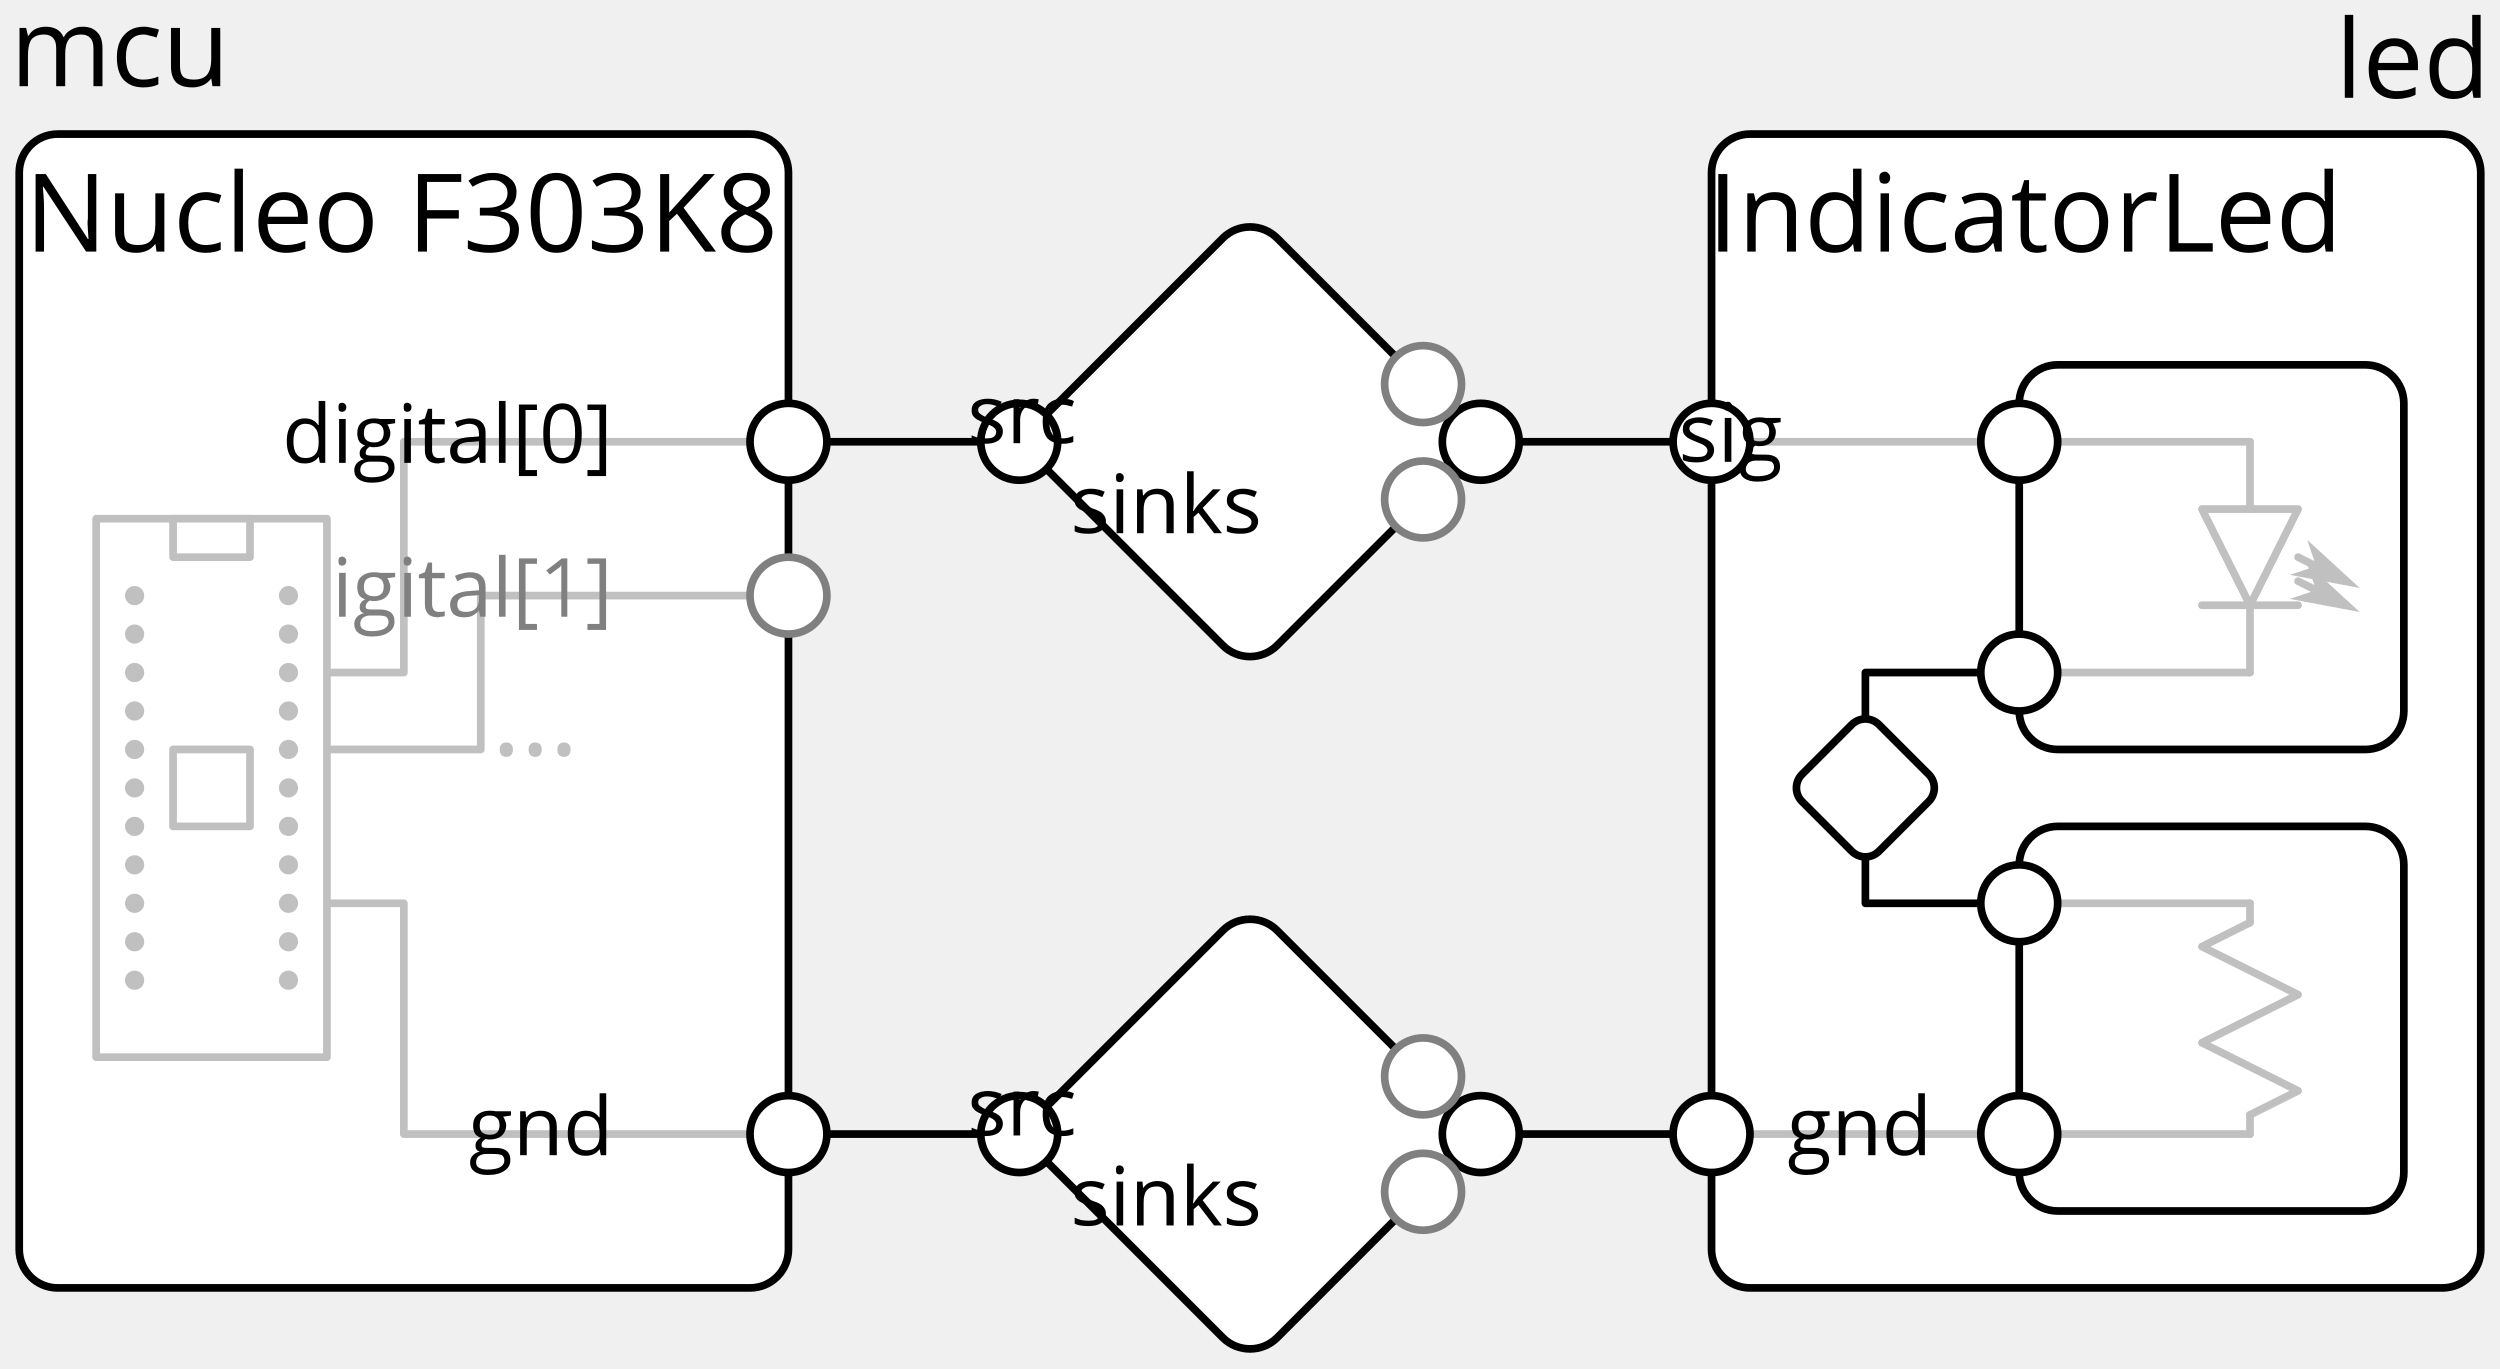
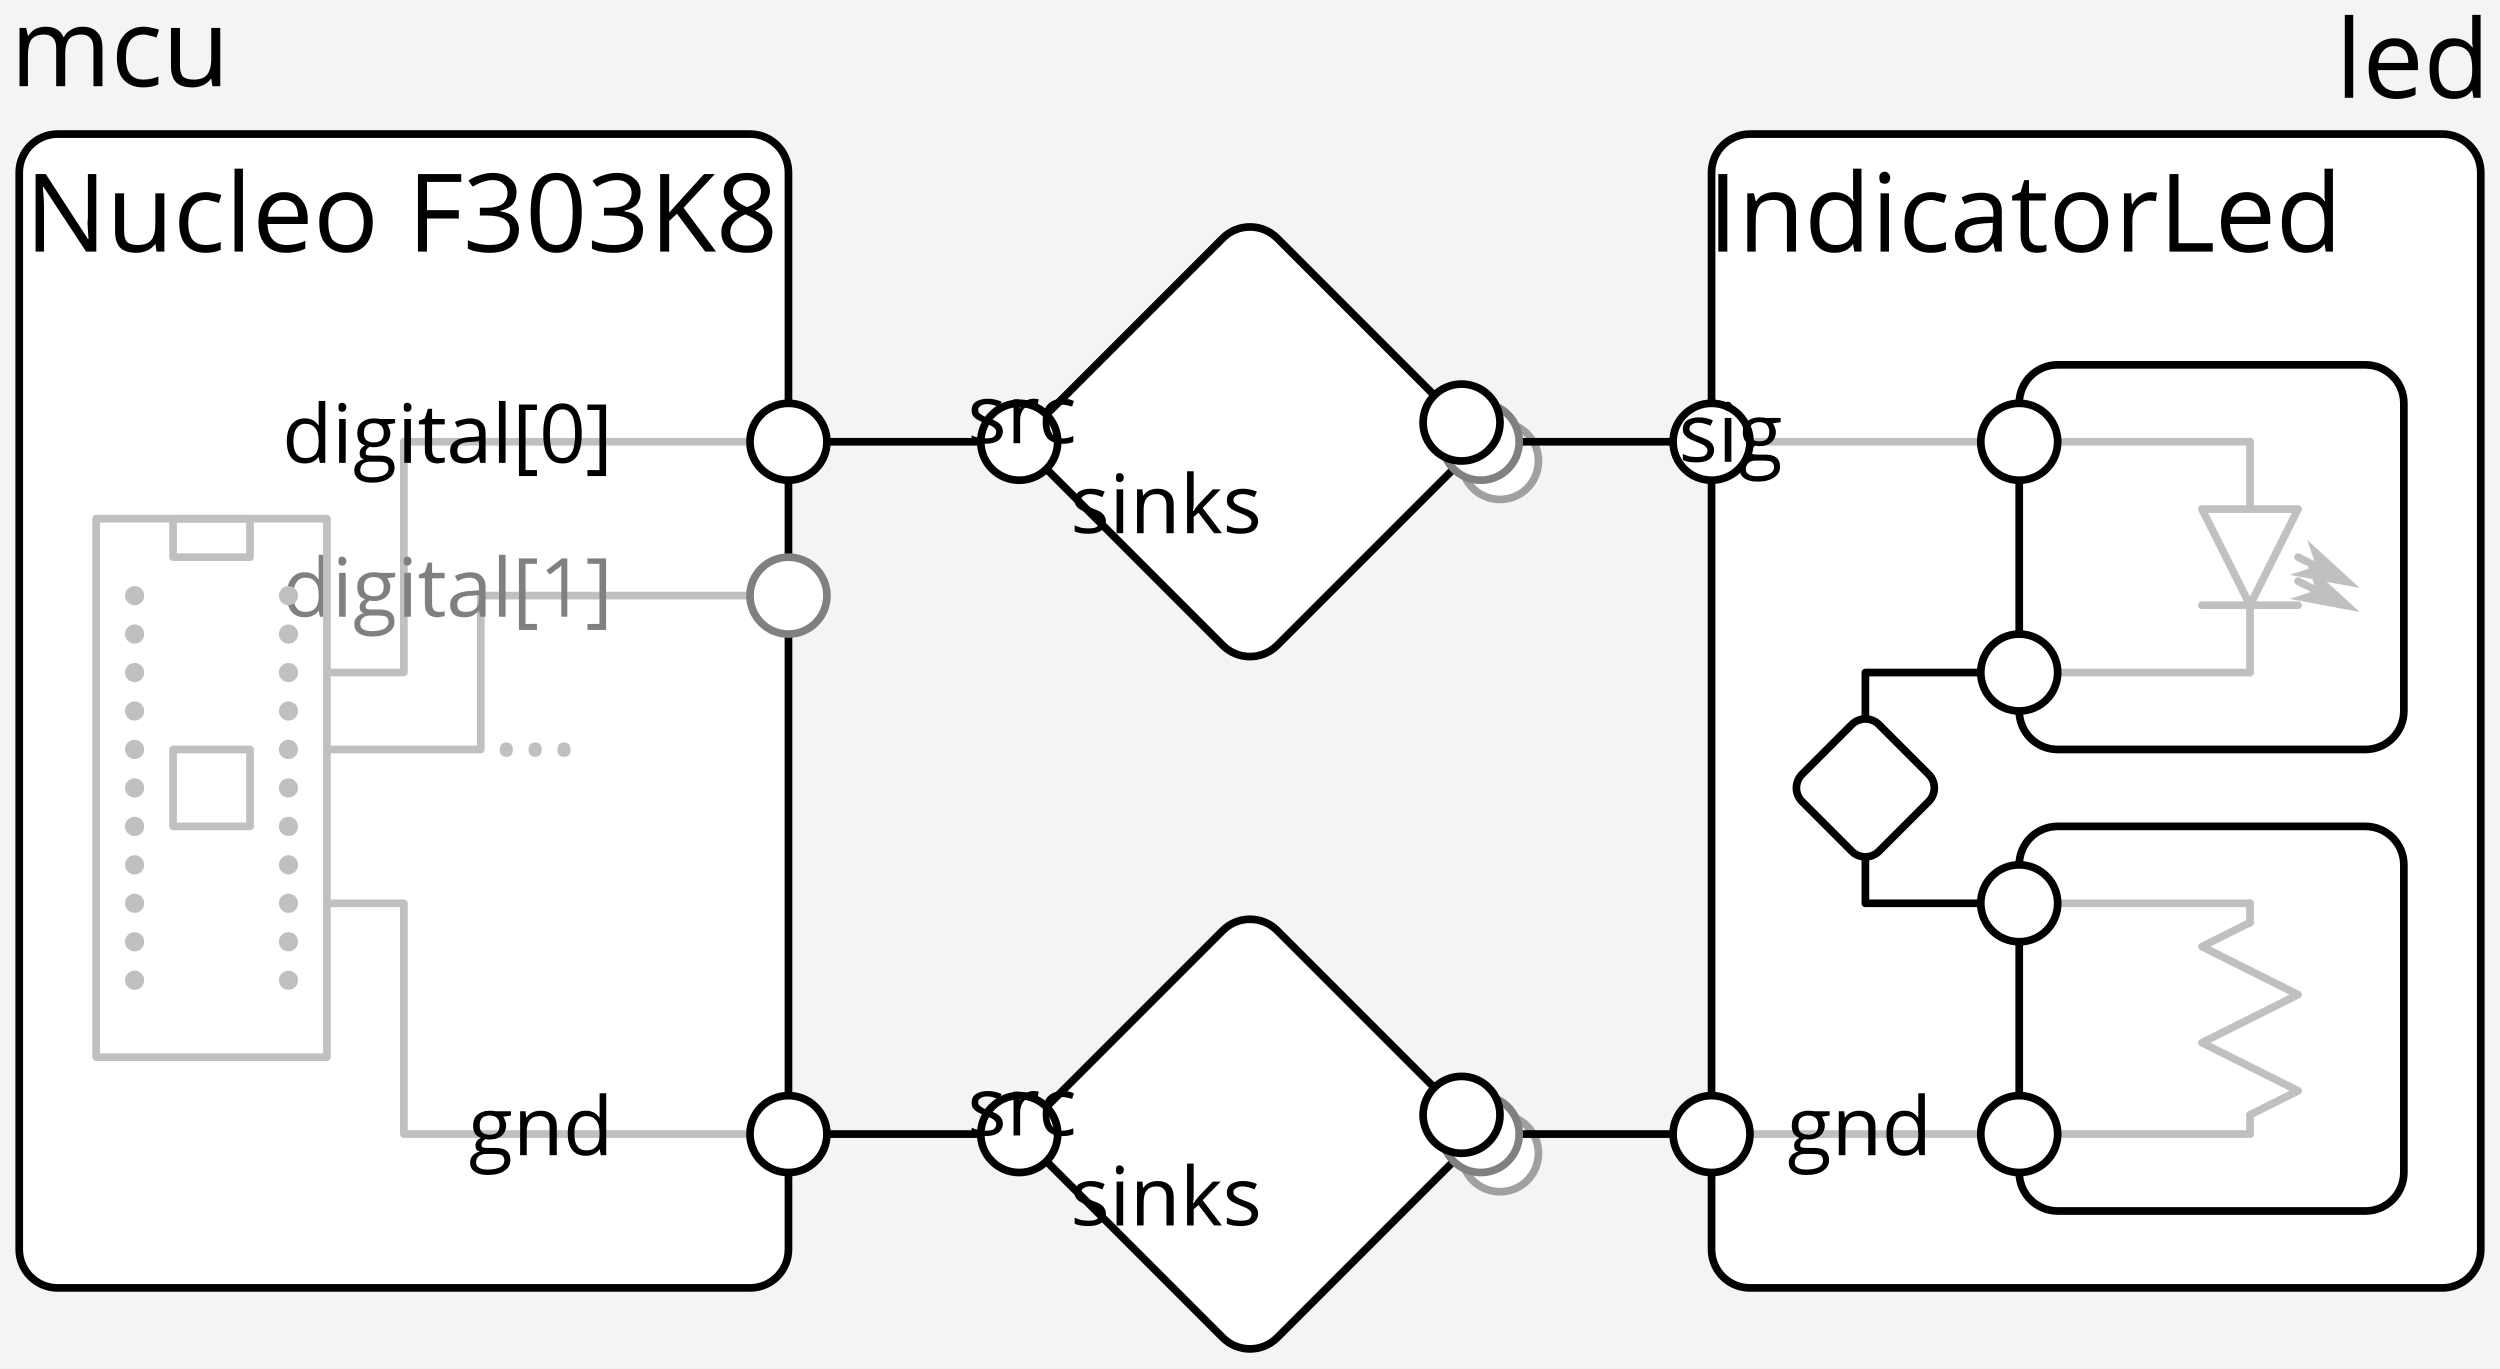
<svg xmlns="http://www.w3.org/2000/svg" id="svg8" version="1.1" viewBox="0 0 65 35.572" height="44.465mm" width="81.25mm">
  <defs id="defs2">
    <marker style="overflow:visible" id="Arrow1Mend" refX="0" refY="0" orient="auto">
      <path transform="matrix(-0.4,0,0,-0.4,-4,0)" style="fill:#c0c0c0;fill-opacity:1;fill-rule:evenodd;stroke:#c0c0c0;stroke-width:1pt;stroke-opacity:1" d="M 0,0 5,-5 -12.5,0 5,5 Z" id="path4255" />
    </marker>
    <marker style="overflow:visible" id="Arrow1Mend-4" refX="0" refY="0" orient="auto">
      <path transform="matrix(-0.4,0,0,-0.4,-4,0)" style="fill:#c0c0c0;fill-opacity:1;fill-rule:evenodd;stroke:#c0c0c0;stroke-width:1pt;stroke-opacity:1" d="M 0,0 5,-5 -12.5,0 5,5 Z" id="path4255-1" />
    </marker>
  </defs>
  <g transform="translate(-7.499998,-244.1141)" id="layer1">
+     <circle r="1" cy="256.1" cx="46.5" id="path4611-4-4-9-2-8-1-9" style="fill:#ffffff;fill-opacity:1;stroke:#808080;stroke-width:0.2;stroke-linecap:round;stroke-linejoin:round;stroke-miterlimit:4;stroke-dasharray:none;stroke-dashoffset:0;stroke-opacity:1" />
+     <circle r="1" cy="274.1" cx="46.5" id="path4611-4-4-9-2-8-1" style="fill:#ffffff;fill-opacity:1;stroke:#808080;stroke-width:0.2;stroke-linecap:round;stroke-linejoin:round;stroke-miterlimit:4;stroke-dasharray:none;stroke-dashoffset:0;stroke-opacity:1" />
+     <rect style="fill:#ffffff;fill-opacity:0.25;stroke:none;stroke-width:0.16;stroke-linecap:round;stroke-linejoin:round" id="rect982" width="65" height="35.572" x="7.5" y="244.114" />
    <path id="path4981-9-3-0-4-3-5" d="m 28,273.6 h 24" style="fill:none;stroke:#000000;stroke-width:0.2;stroke-linecap:round;stroke-linejoin:round;stroke-miterlimit:4;stroke-dasharray:none;stroke-opacity:1" />
    <path id="path4981-9-3-0-4-3" d="M 28,255.6 H 52" style="fill:none;stroke:#000000;stroke-width:0.2;stroke-linecap:round;stroke-linejoin:round;stroke-miterlimit:4;stroke-dasharray:none;stroke-opacity:1" />
    <rect ry="1" y="247.6" x="8" height="30" width="20" id="rect4520" style="fill:#ffffff;fill-opacity:1;stroke:#000000;stroke-width:0.2;stroke-linecap:round;stroke-linejoin:round;stroke-miterlimit:4;stroke-dasharray:none;stroke-dashoffset:0;stroke-opacity:1" />
    <path id="path6162" d="m 28,255.6 h -10 v 6 h -2" style="fill:none;stroke:#c0c0c0;stroke-width:0.2;stroke-linecap:round;stroke-linejoin:round;stroke-miterlimit:4;stroke-dasharray:none;stroke-opacity:1" />
    <path id="path6164" d="m 28,259.6 h -8 v 4 h -4" style="fill:none;stroke:#c0c0c0;stroke-width:0.2;stroke-linecap:round;stroke-linejoin:round;stroke-miterlimit:4;stroke-dasharray:none;stroke-opacity:1" />
    <path id="path6166" d="m 28,273.6 h -10 v -6 h -2" style="fill:none;stroke:#c0c0c0;stroke-width:0.2;stroke-linecap:round;stroke-linejoin:round;stroke-miterlimit:4;stroke-dasharray:none;stroke-opacity:1" />
    <text id="text4524" y="250.658" x="8.143" style="font-style:normal;font-variant:normal;font-weight:normal;font-stretch:normal;font-size:2.822px;line-height:1.25;font-family:'Open Sans';-inkscape-font-specification:'Open Sans, Normal';font-variant-ligatures:normal;font-variant-caps:normal;font-variant-numeric:normal;font-feature-settings:normal;text-align:start;letter-spacing:0px;word-spacing:0px;writing-mode:lr-tb;text-anchor:start;fill:#000000;fill-opacity:1;stroke:none;stroke-width:0.265" xml:space="preserve">
      <tspan id="tspan4526" style="font-style:normal;font-variant:normal;font-weight:normal;font-stretch:normal;font-size:2.822px;line-height:1.25;font-family:'Open Sans';-inkscape-font-specification:'Open Sans, Normal';font-variant-ligatures:normal;font-variant-caps:normal;font-variant-numeric:normal;font-feature-settings:normal;text-align:start;writing-mode:lr-tb;text-anchor:start;stroke-width:0.265" y="250.658" x="8.143">Nucleo F303K8</tspan>
    </text>
    <rect ry="1" y="247.6" x="52" height="30" width="20" id="rect4520-1" style="fill:#ffffff;fill-opacity:1;stroke:#000000;stroke-width:0.2;stroke-linecap:round;stroke-linejoin:round;stroke-miterlimit:4;stroke-dasharray:none;stroke-dashoffset:0;stroke-opacity:1" />
    <text id="text4524-9" y="246.355" x="7.757" style="font-style:normal;font-variant:normal;font-weight:normal;font-stretch:normal;font-size:2.822px;line-height:1.25;font-family:'Open Sans';-inkscape-font-specification:'Open Sans, Normal';font-variant-ligatures:normal;font-variant-caps:normal;font-variant-numeric:normal;font-feature-settings:normal;text-align:start;letter-spacing:0px;word-spacing:0px;writing-mode:lr-tb;text-anchor:start;fill:#000000;fill-opacity:1;stroke:none;stroke-width:0.265" xml:space="preserve">
      <tspan id="tspan4526-7" style="font-style:normal;font-variant:normal;font-weight:normal;font-stretch:normal;font-size:2.822px;line-height:1.25;font-family:'Open Sans';-inkscape-font-specification:'Open Sans, Normal';font-variant-ligatures:normal;font-variant-caps:normal;font-variant-numeric:normal;font-feature-settings:normal;text-align:start;writing-mode:lr-tb;text-anchor:start;stroke-width:0.265" y="246.355" x="7.757">mcu</tspan>
    </text>
    <text id="text4524-9-7" y="246.658" x="68.215" style="font-style:normal;font-variant:normal;font-weight:normal;font-stretch:normal;font-size:2.822px;line-height:1.25;font-family:sans-serif;-inkscape-font-specification:'sans-serif, Normal';font-variant-ligatures:normal;font-variant-caps:normal;font-variant-numeric:normal;font-feature-settings:normal;text-align:start;letter-spacing:0px;word-spacing:0px;writing-mode:lr-tb;text-anchor:start;fill:#000000;fill-opacity:1;stroke:none;stroke-width:0.265" xml:space="preserve">
      <tspan id="tspan4526-7-6" style="font-style:normal;font-variant:normal;font-weight:normal;font-stretch:normal;font-size:2.822px;line-height:1.25;font-family:'open sans';-inkscape-font-specification:'open sans';font-variant-ligatures:normal;font-variant-caps:normal;font-variant-numeric:normal;font-feature-settings:normal;text-align:start;writing-mode:lr-tb;text-anchor:start;stroke-width:0.265" y="246.658" x="68.215">led</tspan>
    </text>
    <text id="text4524-3" y="250.658" x="61.983" style="font-style:normal;font-variant:normal;font-weight:normal;font-stretch:normal;font-size:2.822px;line-height:1.25;font-family:sans-serif;-inkscape-font-specification:'sans-serif, Normal';font-variant-ligatures:normal;font-variant-caps:normal;font-variant-numeric:normal;font-feature-settings:normal;text-align:start;letter-spacing:0px;word-spacing:0px;writing-mode:lr-tb;text-anchor:start;fill:#000000;fill-opacity:1;stroke:none;stroke-width:0.265" xml:space="preserve">
      <tspan id="tspan4526-74" style="font-style:normal;font-variant:normal;font-weight:normal;font-stretch:normal;font-size:2.822px;line-height:1.25;font-family:'open sans';-inkscape-font-specification:'open sans';font-variant-ligatures:normal;font-variant-caps:normal;font-variant-numeric:normal;font-feature-settings:normal;text-align:center;writing-mode:lr-tb;text-anchor:middle;stroke-width:0.265" y="250.658" x="61.983">IndicatorLed</tspan>
    </text>
    <circle r="1" cy="255.6" cx="28" id="path4611" style="fill:#ffffff;fill-opacity:1;stroke:#000000;stroke-width:0.2;stroke-linecap:round;stroke-linejoin:round;stroke-miterlimit:4;stroke-dasharray:none;stroke-dashoffset:0;stroke-opacity:1" />
    <circle r="1" cy="259.6" cx="28" id="path4611-4" style="fill:#ffffff;fill-opacity:1;stroke:#808080;stroke-width:0.2;stroke-linecap:round;stroke-linejoin:round;stroke-miterlimit:4;stroke-dasharray:none;stroke-dashoffset:0;stroke-opacity:1" />
    <circle r="1" cy="273.6" cx="28" id="path4611-4-4-9" style="fill:#ffffff;fill-opacity:1;stroke:#000000;stroke-width:0.2;stroke-linecap:round;stroke-linejoin:round;stroke-miterlimit:4;stroke-dasharray:none;stroke-dashoffset:0;stroke-opacity:1" />
    <text id="text4524-9-0" y="274.15" x="26.183" style="font-style:normal;font-variant:normal;font-weight:normal;font-stretch:normal;font-size:2.117px;line-height:1.25;font-family:'Open Sans';-inkscape-font-specification:'Open Sans, Normal';font-variant-ligatures:normal;font-variant-caps:normal;font-variant-numeric:normal;font-feature-settings:normal;text-align:end;letter-spacing:0px;word-spacing:0px;writing-mode:lr-tb;text-anchor:end;fill:#000000;fill-opacity:1;stroke:none;stroke-width:0.265" xml:space="preserve">
      <tspan id="tspan4526-7-4" style="font-style:normal;font-variant:normal;font-weight:normal;font-stretch:normal;font-size:2.117px;line-height:1.25;font-family:'Open Sans';-inkscape-font-specification:'Open Sans, Normal';font-variant-ligatures:normal;font-variant-caps:normal;font-variant-numeric:normal;font-feature-settings:normal;text-align:end;writing-mode:lr-tb;text-anchor:end;stroke-width:0.265" y="274.15" x="26.183">gnd</tspan>
    </text>
    <text id="text4524-9-0-4" y="256.15" x="26.174" style="font-style:normal;font-variant:normal;font-weight:normal;font-stretch:normal;font-size:2.117px;line-height:1.25;font-family:'Open Sans';-inkscape-font-specification:'Open Sans, Normal';font-variant-ligatures:normal;font-variant-caps:normal;font-variant-numeric:normal;font-feature-settings:normal;text-align:end;letter-spacing:0px;word-spacing:0px;writing-mode:lr-tb;text-anchor:end;fill:#000000;fill-opacity:1;stroke:none;stroke-width:0.265" xml:space="preserve">
      <tspan id="tspan4526-7-4-7" style="font-style:normal;font-variant:normal;font-weight:normal;font-stretch:normal;font-size:2.117px;line-height:1.25;font-family:'Open Sans';-inkscape-font-specification:'Open Sans, Normal';font-variant-ligatures:normal;font-variant-caps:normal;font-variant-numeric:normal;font-feature-settings:normal;text-align:end;writing-mode:lr-tb;text-anchor:end;stroke-width:0.265" y="256.15" x="26.174">digital[0]</tspan>
    </text>
    <text id="text4524-9-0-4-6" y="260.15" x="26.174" style="font-style:normal;font-variant:normal;font-weight:normal;font-stretch:normal;font-size:2.117px;line-height:1.25;font-family:'Open Sans';-inkscape-font-specification:'Open Sans, Normal';font-variant-ligatures:normal;font-variant-caps:normal;font-variant-numeric:normal;font-feature-settings:normal;text-align:end;letter-spacing:0px;word-spacing:0px;writing-mode:lr-tb;text-anchor:end;fill:#808080;fill-opacity:1;stroke:none;stroke-width:0.265" xml:space="preserve">
      <tspan id="tspan4526-7-4-7-7" style="font-style:normal;font-variant:normal;font-weight:normal;font-stretch:normal;font-size:2.117px;line-height:1.25;font-family:'Open Sans';-inkscape-font-specification:'Open Sans, Normal';font-variant-ligatures:normal;font-variant-caps:normal;font-variant-numeric:normal;font-feature-settings:normal;text-align:end;writing-mode:lr-tb;text-anchor:end;fill:#808080;fill-opacity:1;stroke-width:0.265" y="260.15" x="26.174">digital[1]</tspan>
    </text>
    <text id="text4524-9-0-4-6-0" y="263.747" x="26.208" style="font-style:normal;font-variant:normal;font-weight:normal;font-stretch:normal;font-size:2.822px;line-height:1.25;font-family:sans-serif;-inkscape-font-specification:'sans-serif, Normal';font-variant-ligatures:normal;font-variant-caps:normal;font-variant-numeric:normal;font-feature-settings:normal;text-align:end;letter-spacing:0px;word-spacing:0px;writing-mode:lr-tb;text-anchor:end;fill:#808080;fill-opacity:1;stroke:none;stroke-width:0.265" xml:space="preserve">
      <tspan id="tspan4526-7-4-7-7-3" style="font-style:normal;font-variant:normal;font-weight:normal;font-stretch:normal;font-size:2.822px;line-height:1.25;font-family:'Open Sans';-inkscape-font-specification:'Open Sans';font-variant-ligatures:normal;font-variant-caps:normal;font-variant-numeric:normal;font-feature-settings:normal;text-align:end;writing-mode:lr-tb;text-anchor:end;fill:#c0c0c0;fill-opacity:1;stroke-width:0.265" y="263.747" x="26.208">...</tspan>
    </text>
    <rect transform="rotate(-45)" ry="1" y="217.506" x="-169.423" height="8.485" width="8.485" id="rect4816" style="fill:#ffffff;fill-opacity:1;stroke:#000000;stroke-width:0.2;stroke-linecap:round;stroke-linejoin:round;stroke-miterlimit:4;stroke-dasharray:none;stroke-dashoffset:0;stroke-opacity:1" />
    <circle r="1" cy="273.6" cx="34" id="path4611-4-4-9-2" style="fill:#ffffff;fill-opacity:1;stroke:#000000;stroke-width:0.2;stroke-linecap:round;stroke-linejoin:round;stroke-miterlimit:4;stroke-dasharray:none;stroke-dashoffset:0;stroke-opacity:1" />
-     <circle r="1" cy="273.6" cx="46" id="path4611-4-4-9-2-8" style="fill:#ffffff;fill-opacity:1;stroke:#000000;stroke-width:0.2;stroke-linecap:round;stroke-linejoin:round;stroke-miterlimit:4;stroke-dasharray:none;stroke-dashoffset:0;stroke-opacity:1" />
-     <circle r="1" cy="275.1" cx="44.5" id="path4611-4-4-9-2-8-1" style="fill:#ffffff;fill-opacity:1;stroke:#808080;stroke-width:0.2;stroke-linecap:round;stroke-linejoin:round;stroke-miterlimit:4;stroke-dasharray:none;stroke-dashoffset:0;stroke-opacity:1" />
-     <circle r="1" cy="272.1" cx="44.5" id="path4611-4-4-9-2-8-1-3" style="fill:#ffffff;fill-opacity:1;stroke:#808080;stroke-width:0.2;stroke-linecap:round;stroke-linejoin:round;stroke-miterlimit:4;stroke-dasharray:none;stroke-dashoffset:0;stroke-opacity:1" />
+     <circle r="1" cy="273.6" cx="46" id="path4611-4-4-9-2-8-1-3" style="fill:#ffffff;fill-opacity:1;stroke:#808080;stroke-width:0.2;stroke-linecap:round;stroke-linejoin:round;stroke-miterlimit:4;stroke-dasharray:none;stroke-dashoffset:0;stroke-opacity:1" />
+     <circle r="1" cy="273.1" cx="45.5" id="path4611-4-4-9-2-8" style="fill:#ffffff;fill-opacity:1;stroke:#000000;stroke-width:0.2;stroke-linecap:round;stroke-linejoin:round;stroke-miterlimit:4;stroke-dasharray:none;stroke-dashoffset:0;stroke-opacity:1" />
    <text id="text4524-9-0-0-6" y="273.637" x="38.243" style="font-style:normal;font-variant:normal;font-weight:normal;font-stretch:normal;font-size:2.117px;line-height:1.25;font-family:'Open Sans';-inkscape-font-specification:'Open Sans, Normal';font-variant-ligatures:normal;font-variant-caps:normal;font-variant-numeric:normal;font-feature-settings:normal;text-align:end;letter-spacing:0px;word-spacing:0px;writing-mode:lr-tb;text-anchor:end;fill:#000000;fill-opacity:1;stroke:none;stroke-width:0.265" xml:space="preserve">
      <tspan id="tspan4526-7-4-9-5" style="font-style:normal;font-variant:normal;font-weight:normal;font-stretch:normal;font-size:2.117px;line-height:1.25;font-family:'Open Sans';-inkscape-font-specification:'Open Sans, Normal';font-variant-ligatures:normal;font-variant-caps:normal;font-variant-numeric:normal;font-feature-settings:normal;text-align:end;writing-mode:lr-tb;text-anchor:end;stroke-width:0.265" y="273.637" x="38.243">src</tspan>
    </text>
    <text id="text4524-9-0-0-6-0" y="275.977" x="43.046" style="font-style:normal;font-variant:normal;font-weight:normal;font-stretch:normal;font-size:2.117px;line-height:1.25;font-family:'Open Sans';-inkscape-font-specification:'Open Sans, Normal';font-variant-ligatures:normal;font-variant-caps:normal;font-variant-numeric:normal;font-feature-settings:normal;text-align:end;letter-spacing:0px;word-spacing:0px;writing-mode:lr-tb;text-anchor:end;fill:#000000;fill-opacity:1;stroke:none;stroke-width:0.265" xml:space="preserve">
      <tspan id="tspan4526-7-4-9-5-9" style="font-style:normal;font-variant:normal;font-weight:normal;font-stretch:normal;font-size:2.117px;line-height:1.25;font-family:'Open Sans';-inkscape-font-specification:'Open Sans, Normal';font-variant-ligatures:normal;font-variant-caps:normal;font-variant-numeric:normal;font-feature-settings:normal;text-align:end;writing-mode:lr-tb;text-anchor:end;stroke-width:0.265" y="275.977" x="43.046">sinks</tspan>
    </text>
    <rect transform="rotate(-45)" ry="1" y="204.778" x="-156.695" height="8.485" width="8.485" id="rect4816-7" style="fill:#ffffff;fill-opacity:1;stroke:#000000;stroke-width:0.2;stroke-linecap:round;stroke-linejoin:round;stroke-miterlimit:4;stroke-dasharray:none;stroke-dashoffset:0;stroke-opacity:1" />
    <circle r="1" cy="255.6" cx="34" id="path4611-4-4-9-2-9" style="fill:#ffffff;fill-opacity:1;stroke:#000000;stroke-width:0.2;stroke-linecap:round;stroke-linejoin:round;stroke-miterlimit:4;stroke-dasharray:none;stroke-dashoffset:0;stroke-opacity:1" />
-     <circle r="1" cy="255.6" cx="46" id="path4611-4-4-9-2-8-2" style="fill:#ffffff;fill-opacity:1;stroke:#000000;stroke-width:0.2;stroke-linecap:round;stroke-linejoin:round;stroke-miterlimit:4;stroke-dasharray:none;stroke-dashoffset:0;stroke-opacity:1" />
-     <circle r="1" cy="257.1" cx="44.5" id="path4611-4-4-9-2-8-1-9" style="fill:#ffffff;fill-opacity:1;stroke:#808080;stroke-width:0.2;stroke-linecap:round;stroke-linejoin:round;stroke-miterlimit:4;stroke-dasharray:none;stroke-dashoffset:0;stroke-opacity:1" />
-     <circle r="1" cy="254.1" cx="44.5" id="path4611-4-4-9-2-8-1-3-4" style="fill:#ffffff;fill-opacity:1;stroke:#808080;stroke-width:0.2;stroke-linecap:round;stroke-linejoin:round;stroke-miterlimit:4;stroke-dasharray:none;stroke-dashoffset:0;stroke-opacity:1" />
+     <circle r="1" cy="255.6" cx="46" id="path4611-4-4-9-2-8-1-3-4" style="fill:#ffffff;fill-opacity:1;stroke:#808080;stroke-width:0.2;stroke-linecap:round;stroke-linejoin:round;stroke-miterlimit:4;stroke-dasharray:none;stroke-dashoffset:0;stroke-opacity:1" />
    <text id="text4524-9-0-0-6-3" y="255.637" x="38.243" style="font-style:normal;font-variant:normal;font-weight:normal;font-stretch:normal;font-size:2.117px;line-height:1.25;font-family:'Open Sans';-inkscape-font-specification:'Open Sans, Normal';font-variant-ligatures:normal;font-variant-caps:normal;font-variant-numeric:normal;font-feature-settings:normal;text-align:end;letter-spacing:0px;word-spacing:0px;writing-mode:lr-tb;text-anchor:end;fill:#000000;fill-opacity:1;stroke:none;stroke-width:0.265" xml:space="preserve">
      <tspan id="tspan4526-7-4-9-5-3" style="font-style:normal;font-variant:normal;font-weight:normal;font-stretch:normal;font-size:2.117px;line-height:1.25;font-family:'Open Sans';-inkscape-font-specification:'Open Sans, Normal';font-variant-ligatures:normal;font-variant-caps:normal;font-variant-numeric:normal;font-feature-settings:normal;text-align:end;writing-mode:lr-tb;text-anchor:end;stroke-width:0.265" y="255.637" x="38.243">src</tspan>
    </text>
    <text id="text4524-9-0-0-6-0-3" y="257.977" x="43.046" style="font-style:normal;font-variant:normal;font-weight:normal;font-stretch:normal;font-size:2.117px;line-height:1.25;font-family:'Open Sans';-inkscape-font-specification:'Open Sans, Normal';font-variant-ligatures:normal;font-variant-caps:normal;font-variant-numeric:normal;font-feature-settings:normal;text-align:end;letter-spacing:0px;word-spacing:0px;writing-mode:lr-tb;text-anchor:end;fill:#000000;fill-opacity:1;stroke:none;stroke-width:0.265" xml:space="preserve">
      <tspan id="tspan4526-7-4-9-5-9-3" style="font-style:normal;font-variant:normal;font-weight:normal;font-stretch:normal;font-size:2.117px;line-height:1.25;font-family:'Open Sans';-inkscape-font-specification:'Open Sans, Normal';font-variant-ligatures:normal;font-variant-caps:normal;font-variant-numeric:normal;font-feature-settings:normal;text-align:end;writing-mode:lr-tb;text-anchor:end;stroke-width:0.265" y="257.977" x="43.046">sinks</tspan>
    </text>
    <path id="path4981-9-3-0" d="m 52,273.6 h 8" style="fill:none;stroke:#c0c0c0;stroke-width:0.2;stroke-linecap:round;stroke-linejoin:round;stroke-miterlimit:4;stroke-dasharray:none;stroke-opacity:1" />
    <circle r="1" cy="273.6" cx="52" id="path4611-4-4-9-4" style="fill:#ffffff;fill-opacity:1;stroke:#000000;stroke-width:0.2;stroke-linecap:round;stroke-linejoin:round;stroke-miterlimit:4;stroke-dasharray:none;stroke-dashoffset:0;stroke-opacity:1" />
    <rect ry="1" y="265.6" x="60" height="10" width="10" id="rect4520-0" style="fill:#ffffff;fill-opacity:1;stroke:#000000;stroke-width:0.2;stroke-linecap:round;stroke-linejoin:round;stroke-miterlimit:4;stroke-dasharray:none;stroke-dashoffset:0;stroke-opacity:1" />
    <rect ry="1" y="253.6" x="60" height="10" width="10" id="rect4520-0-8" style="fill:#ffffff;fill-opacity:1;stroke:#000000;stroke-width:0.2;stroke-linecap:round;stroke-linejoin:round;stroke-miterlimit:4;stroke-dasharray:none;stroke-dashoffset:0;stroke-opacity:1" />
    <path id="path4981-9-3-0-4" d="M 52,255.6 H 60" style="fill:none;stroke:#c0c0c0;stroke-width:0.2;stroke-linecap:round;stroke-linejoin:round;stroke-miterlimit:4;stroke-dasharray:none;stroke-opacity:1" />
    <circle r="1" cy="255.6" cx="52" id="path4611-4-4-9-4-5" style="fill:#ffffff;fill-opacity:1;stroke:#000000;stroke-width:0.2;stroke-linecap:round;stroke-linejoin:round;stroke-miterlimit:4;stroke-dasharray:none;stroke-dashoffset:0;stroke-opacity:1" />
    <path id="path5207" d="m 60,261.6 h -4 v 6 h 4" style="fill:none;stroke:#000000;stroke-width:0.2;stroke-linecap:round;stroke-linejoin:round;stroke-miterlimit:4;stroke-dasharray:none;stroke-opacity:1" />
    <rect transform="rotate(-45)" ry="0.5" y="225.284" x="-148.917" height="2.828" width="2.828" id="rect4816-8" style="fill:#ffffff;fill-opacity:1;stroke:#000000;stroke-width:0.2;stroke-linecap:round;stroke-linejoin:round;stroke-miterlimit:4;stroke-dasharray:none;stroke-dashoffset:0;stroke-opacity:1" />
    <g style="stroke:#c0c0c0;stroke-width:2.835;stroke-miterlimit:4;stroke-dasharray:none;stroke-opacity:1" id="g6019" transform="matrix(0,0.07055556,-0.07055556,0,70.25,249.85)">
      <path style="fill:none;fill-rule:evenodd;stroke:#c0c0c0;stroke-width:2.835;stroke-linecap:round;stroke-linejoin:round;stroke-miterlimit:4;stroke-dasharray:none;stroke-opacity:1" d="m 81.496,60.236 24.803,3e-6" id="path4138" />
      <path style="fill:none;fill-rule:evenodd;stroke:#c0c0c0;stroke-width:2.835;stroke-linecap:round;stroke-linejoin:round;stroke-miterlimit:4;stroke-dasharray:none;stroke-opacity:1" d="m 141.732,60.236 24.803,-3e-6" id="path4138-6" />
      <path style="fill:none;fill-rule:evenodd;stroke:#c0c0c0;stroke-width:2.835;stroke-linecap:round;stroke-linejoin:round;stroke-miterlimit:4;stroke-dasharray:none;stroke-opacity:1" d="M 106.299,42.52 V 77.953 L 141.732,60.236 106.299,42.52" id="path4185" />
      <path style="fill:none;fill-rule:evenodd;stroke:#c0c0c0;stroke-width:2.835;stroke-linecap:round;stroke-linejoin:round;stroke-miterlimit:4;stroke-dasharray:none;stroke-opacity:1" d="M 141.732,42.52 V 77.953" id="path4138-7" />
      <path style="fill:none;fill-rule:evenodd;stroke:#c0c0c0;stroke-width:2.835;stroke-linecap:round;stroke-linejoin:round;stroke-miterlimit:4;stroke-dasharray:none;stroke-opacity:1;marker-end:url(#Arrow1Mend)" d="m 132.874,42.52 8.858,-17.717" id="path4240-7" />
      <path style="fill:none;fill-rule:evenodd;stroke:#c0c0c0;stroke-width:2.835;stroke-linecap:round;stroke-linejoin:round;stroke-miterlimit:4;stroke-dasharray:none;stroke-opacity:1;marker-end:url(#Arrow1Mend-4)" d="m 124.016,42.52 8.858,-17.717" id="path4240-7-8" />
    </g>
    <g style="stroke:#c0c0c0;stroke-width:2.835;stroke-miterlimit:4;stroke-dasharray:none;stroke-opacity:1" id="g6019-3" transform="matrix(0,0.07055556,-0.07055556,0,70.25,261.85)">
      <path style="fill:none;fill-rule:evenodd;stroke:#c0c0c0;stroke-width:2.835;stroke-linecap:round;stroke-linejoin:round;stroke-miterlimit:4;stroke-dasharray:none;stroke-opacity:1" d="m 81.496,60.236 7.087,3e-6" id="path4138-3" />
      <path style="fill:none;fill-rule:evenodd;stroke:#c0c0c0;stroke-width:2.835;stroke-linecap:round;stroke-linejoin:round;stroke-miterlimit:4;stroke-dasharray:none;stroke-opacity:1" d="m 159.449,60.236 7.087,-3e-6" id="path4138-6-8" />
      <path id="path6198" d="M 159.449,60.236 150.591,42.52 132.874,77.953 115.157,42.52 97.441,77.953 88.583,60.236" style="fill:none;fill-rule:evenodd;stroke:#c0c0c0;stroke-width:2.835;stroke-linecap:round;stroke-linejoin:round;stroke-miterlimit:4;stroke-dasharray:none;stroke-opacity:1" />
    </g>
    <path id="path5963" d="m 60,267.6 c 6,0 6,0 6,0" style="fill:none;stroke:#c0c0c0;stroke-width:0.2;stroke-linecap:round;stroke-linejoin:round;stroke-miterlimit:4;stroke-dasharray:none;stroke-opacity:1" />
    <path id="path5963-5" d="m 60,273.6 c 6,0 6,0 6,0" style="fill:none;stroke:#c0c0c0;stroke-width:0.2;stroke-linecap:round;stroke-linejoin:round;stroke-miterlimit:4;stroke-dasharray:none;stroke-opacity:1" />
    <path id="path5963-5-1" d="m 60,261.6 c 6,0 6,0 6,0" style="fill:none;stroke:#c0c0c0;stroke-width:0.2;stroke-linecap:round;stroke-linejoin:round;stroke-miterlimit:4;stroke-dasharray:none;stroke-opacity:1" />
    <path id="path5963-5-1-6" d="m 60,255.6 c 6,0 6,0 6,0" style="fill:none;stroke:#c0c0c0;stroke-width:0.2;stroke-linecap:round;stroke-linejoin:round;stroke-miterlimit:4;stroke-dasharray:none;stroke-opacity:1" />
    <circle r="1" cy="273.6" cx="60" id="path4611-4-4-9-4-5-7-05-4" style="fill:#ffffff;fill-opacity:1;stroke:#000000;stroke-width:0.2;stroke-linecap:round;stroke-linejoin:round;stroke-miterlimit:4;stroke-dasharray:none;stroke-dashoffset:0;stroke-opacity:1" />
    <circle r="1" cy="255.6" cx="60" id="path4611-4-4-9-4-5-7-0" style="fill:#ffffff;fill-opacity:1;stroke:#000000;stroke-width:0.2;stroke-linecap:round;stroke-linejoin:round;stroke-miterlimit:4;stroke-dasharray:none;stroke-dashoffset:0;stroke-opacity:1" />
    <circle r="1" cy="267.6" cx="60" id="path4611-4-4-9-4-5-7-05" style="fill:#ffffff;fill-opacity:1;stroke:#000000;stroke-width:0.2;stroke-linecap:round;stroke-linejoin:round;stroke-miterlimit:4;stroke-dasharray:none;stroke-dashoffset:0;stroke-opacity:1" />
    <circle r="1" cy="261.6" cx="60" id="path4611-4-4-9-4-5-7" style="fill:#ffffff;fill-opacity:1;stroke:#000000;stroke-width:0.2;stroke-linecap:round;stroke-linejoin:round;stroke-miterlimit:4;stroke-dasharray:none;stroke-dashoffset:0;stroke-opacity:1" />
-     <rect ry="5.6843419e-014" y="257.6" x="10" height="14" width="6" id="rect6014" style="fill:#ffffff;fill-opacity:1;stroke:#c0c0c0;stroke-width:0.2;stroke-linecap:round;stroke-linejoin:round;stroke-miterlimit:4;stroke-dasharray:none;stroke-dashoffset:0;stroke-opacity:1" />
-     <rect ry="2.8421709e-014" y="257.6" x="12" height="1" width="2" id="rect6016" style="fill:#ffffff;fill-opacity:1;stroke:#c0c0c0;stroke-width:0.2;stroke-linecap:round;stroke-linejoin:round;stroke-miterlimit:4;stroke-dasharray:none;stroke-dashoffset:0;stroke-opacity:1" />
+     <rect ry="5.6843419e-014" y="257.6" x="10" height="14" width="6" id="rect6014" style="fill:none;fill-opacity:1;stroke:#c0c0c0;stroke-width:0.2;stroke-linecap:round;stroke-linejoin:round;stroke-miterlimit:4;stroke-dasharray:none;stroke-dashoffset:0;stroke-opacity:1" />
+     <rect ry="2.8421709e-014" y="257.6" x="12" height="1" width="2" id="rect6016" style="fill:none;fill-opacity:1;stroke:#c0c0c0;stroke-width:0.2;stroke-linecap:round;stroke-linejoin:round;stroke-miterlimit:4;stroke-dasharray:none;stroke-dashoffset:0;stroke-opacity:1" />
    <circle r="0.25" cy="259.6" cx="11" id="path6018" style="fill:#c0c0c0;fill-opacity:1;stroke:none;stroke-width:0.05;stroke-linecap:round;stroke-linejoin:round;stroke-miterlimit:4;stroke-dasharray:none;stroke-dashoffset:0;stroke-opacity:1" />
    <circle r="0.25" cy="260.6" cx="11" id="path6018-9" style="fill:#c0c0c0;fill-opacity:1;stroke:none;stroke-width:0.05;stroke-linecap:round;stroke-linejoin:round;stroke-miterlimit:4;stroke-dasharray:none;stroke-dashoffset:0;stroke-opacity:1" />
    <circle r="0.25" cy="261.6" cx="11" id="path6018-1" style="fill:#c0c0c0;fill-opacity:1;stroke:none;stroke-width:0.05;stroke-linecap:round;stroke-linejoin:round;stroke-miterlimit:4;stroke-dasharray:none;stroke-dashoffset:0;stroke-opacity:1" />
    <circle r="0.25" cy="262.6" cx="11" id="path6018-9-1" style="fill:#c0c0c0;fill-opacity:1;stroke:none;stroke-width:0.05;stroke-linecap:round;stroke-linejoin:round;stroke-miterlimit:4;stroke-dasharray:none;stroke-dashoffset:0;stroke-opacity:1" />
    <circle r="0.25" cy="263.6" cx="11" id="path6018-4" style="fill:#c0c0c0;fill-opacity:1;stroke:none;stroke-width:0.05;stroke-linecap:round;stroke-linejoin:round;stroke-miterlimit:4;stroke-dasharray:none;stroke-dashoffset:0;stroke-opacity:1" />
    <circle r="0.25" cy="264.6" cx="11" id="path6018-9-5" style="fill:#c0c0c0;fill-opacity:1;stroke:none;stroke-width:0.05;stroke-linecap:round;stroke-linejoin:round;stroke-miterlimit:4;stroke-dasharray:none;stroke-dashoffset:0;stroke-opacity:1" />
    <circle r="0.25" cy="265.6" cx="11" id="path6018-3" style="fill:#c0c0c0;fill-opacity:1;stroke:none;stroke-width:0.05;stroke-linecap:round;stroke-linejoin:round;stroke-miterlimit:4;stroke-dasharray:none;stroke-dashoffset:0;stroke-opacity:1" />
    <circle r="0.25" cy="266.6" cx="11" id="path6018-9-8" style="fill:#c0c0c0;fill-opacity:1;stroke:none;stroke-width:0.05;stroke-linecap:round;stroke-linejoin:round;stroke-miterlimit:4;stroke-dasharray:none;stroke-dashoffset:0;stroke-opacity:1" />
    <circle r="0.25" cy="267.6" cx="11" id="path6018-3-7" style="fill:#c0c0c0;fill-opacity:1;stroke:none;stroke-width:0.05;stroke-linecap:round;stroke-linejoin:round;stroke-miterlimit:4;stroke-dasharray:none;stroke-dashoffset:0;stroke-opacity:1" />
    <circle r="0.25" cy="259.6" cx="15" id="path6018-40" style="fill:#c0c0c0;fill-opacity:1;stroke:none;stroke-width:0.05;stroke-linecap:round;stroke-linejoin:round;stroke-miterlimit:4;stroke-dasharray:none;stroke-dashoffset:0;stroke-opacity:1" />
    <circle r="0.25" cy="260.6" cx="15" id="path6018-9-2" style="fill:#c0c0c0;fill-opacity:1;stroke:none;stroke-width:0.05;stroke-linecap:round;stroke-linejoin:round;stroke-miterlimit:4;stroke-dasharray:none;stroke-dashoffset:0;stroke-opacity:1" />
    <circle r="0.25" cy="261.6" cx="15" id="path6018-1-5" style="fill:#c0c0c0;fill-opacity:1;stroke:none;stroke-width:0.05;stroke-linecap:round;stroke-linejoin:round;stroke-miterlimit:4;stroke-dasharray:none;stroke-dashoffset:0;stroke-opacity:1" />
    <circle r="0.25" cy="262.6" cx="15" id="path6018-9-1-3" style="fill:#c0c0c0;fill-opacity:1;stroke:none;stroke-width:0.05;stroke-linecap:round;stroke-linejoin:round;stroke-miterlimit:4;stroke-dasharray:none;stroke-dashoffset:0;stroke-opacity:1" />
    <circle r="0.25" cy="263.6" cx="15" id="path6018-4-1" style="fill:#c0c0c0;fill-opacity:1;stroke:none;stroke-width:0.05;stroke-linecap:round;stroke-linejoin:round;stroke-miterlimit:4;stroke-dasharray:none;stroke-dashoffset:0;stroke-opacity:1" />
    <circle r="0.25" cy="264.6" cx="15" id="path6018-9-5-5" style="fill:#c0c0c0;fill-opacity:1;stroke:none;stroke-width:0.05;stroke-linecap:round;stroke-linejoin:round;stroke-miterlimit:4;stroke-dasharray:none;stroke-dashoffset:0;stroke-opacity:1" />
    <circle r="0.25" cy="265.6" cx="15" id="path6018-3-3" style="fill:#c0c0c0;fill-opacity:1;stroke:none;stroke-width:0.05;stroke-linecap:round;stroke-linejoin:round;stroke-miterlimit:4;stroke-dasharray:none;stroke-dashoffset:0;stroke-opacity:1" />
    <circle r="0.25" cy="266.6" cx="15" id="path6018-9-8-5" style="fill:#c0c0c0;fill-opacity:1;stroke:none;stroke-width:0.05;stroke-linecap:round;stroke-linejoin:round;stroke-miterlimit:4;stroke-dasharray:none;stroke-dashoffset:0;stroke-opacity:1" />
    <circle r="0.25" cy="267.6" cx="15" id="path6018-3-7-4" style="fill:#c0c0c0;fill-opacity:1;stroke:none;stroke-width:0.05;stroke-linecap:round;stroke-linejoin:round;stroke-miterlimit:4;stroke-dasharray:none;stroke-dashoffset:0;stroke-opacity:1" />
-     <rect ry="2.8421709e-014" y="263.6" x="12" height="2" width="2" id="rect6016-5" style="fill:#ffffff;fill-opacity:1;stroke:#c0c0c0;stroke-width:0.2;stroke-linecap:round;stroke-linejoin:round;stroke-miterlimit:4;stroke-dasharray:none;stroke-dashoffset:0;stroke-opacity:1" />
+     <rect ry="2.8421709e-014" y="263.6" x="12" height="2" width="2" id="rect6016-5" style="fill:none;fill-opacity:1;stroke:#c0c0c0;stroke-width:0.2;stroke-linecap:round;stroke-linejoin:round;stroke-miterlimit:4;stroke-dasharray:none;stroke-dashoffset:0;stroke-opacity:1" />
    <circle r="0.25" cy="268.6" cx="11" id="path6018-9-8-3" style="fill:#c0c0c0;fill-opacity:1;stroke:none;stroke-width:0.05;stroke-linecap:round;stroke-linejoin:round;stroke-miterlimit:4;stroke-dasharray:none;stroke-dashoffset:0;stroke-opacity:1" />
    <circle r="0.25" cy="269.6" cx="11" id="path6018-3-7-0" style="fill:#c0c0c0;fill-opacity:1;stroke:none;stroke-width:0.05;stroke-linecap:round;stroke-linejoin:round;stroke-miterlimit:4;stroke-dasharray:none;stroke-dashoffset:0;stroke-opacity:1" />
    <circle r="0.25" cy="268.6" cx="15" id="path6018-9-8-5-7" style="fill:#c0c0c0;fill-opacity:1;stroke:none;stroke-width:0.05;stroke-linecap:round;stroke-linejoin:round;stroke-miterlimit:4;stroke-dasharray:none;stroke-dashoffset:0;stroke-opacity:1" />
    <circle r="0.25" cy="269.6" cx="15" id="path6018-3-7-4-0" style="fill:#c0c0c0;fill-opacity:1;stroke:none;stroke-width:0.05;stroke-linecap:round;stroke-linejoin:round;stroke-miterlimit:4;stroke-dasharray:none;stroke-dashoffset:0;stroke-opacity:1" />
    <text id="text4524-9-0-0-3" y="256.122" x="56.598" style="font-style:normal;font-variant:normal;font-weight:normal;font-stretch:normal;font-size:2.117px;line-height:1.25;font-family:'Open Sans';-inkscape-font-specification:'Open Sans, Normal';font-variant-ligatures:normal;font-variant-caps:normal;font-variant-numeric:normal;font-feature-settings:normal;text-align:end;letter-spacing:0px;word-spacing:0px;writing-mode:lr-tb;text-anchor:end;fill:#000000;fill-opacity:1;stroke:none;stroke-width:0.265" xml:space="preserve">
      <tspan id="tspan4526-7-4-9-6" style="font-style:normal;font-variant:normal;font-weight:normal;font-stretch:normal;font-size:2.117px;line-height:1.25;font-family:'Open Sans';-inkscape-font-specification:'Open Sans, Normal';font-variant-ligatures:normal;font-variant-caps:normal;font-variant-numeric:normal;font-feature-settings:normal;text-align:end;writing-mode:lr-tb;text-anchor:end;stroke-width:0.265" y="256.122" x="56.598">sig</tspan>
    </text>
    <text id="text4524-9-0-0-3-7" y="274.15" x="53.96" style="font-style:normal;font-variant:normal;font-weight:normal;font-stretch:normal;font-size:2.117px;line-height:1.25;font-family:'Open Sans';-inkscape-font-specification:'Open Sans, Normal';font-variant-ligatures:normal;font-variant-caps:normal;font-variant-numeric:normal;font-feature-settings:normal;text-align:start;letter-spacing:0px;word-spacing:0px;writing-mode:lr-tb;text-anchor:start;fill:#000000;fill-opacity:1;stroke:none;stroke-width:0.265" xml:space="preserve">
      <tspan id="tspan4526-7-4-9-6-3" style="font-style:normal;font-variant:normal;font-weight:normal;font-stretch:normal;font-size:2.117px;line-height:1.25;font-family:'Open Sans';-inkscape-font-specification:'Open Sans, Normal';font-variant-ligatures:normal;font-variant-caps:normal;font-variant-numeric:normal;font-feature-settings:normal;text-align:start;writing-mode:lr-tb;text-anchor:start;stroke-width:0.265" y="274.15" x="53.96">gnd</tspan>
    </text>
+     <circle r="1" cy="255.1" cx="45.5" id="path4611-4-4-9-2-8-2" style="fill:#ffffff;fill-opacity:1;stroke:#000000;stroke-width:0.2;stroke-linecap:round;stroke-linejoin:round;stroke-miterlimit:4;stroke-dasharray:none;stroke-dashoffset:0;stroke-opacity:1" />
  </g>
</svg>
